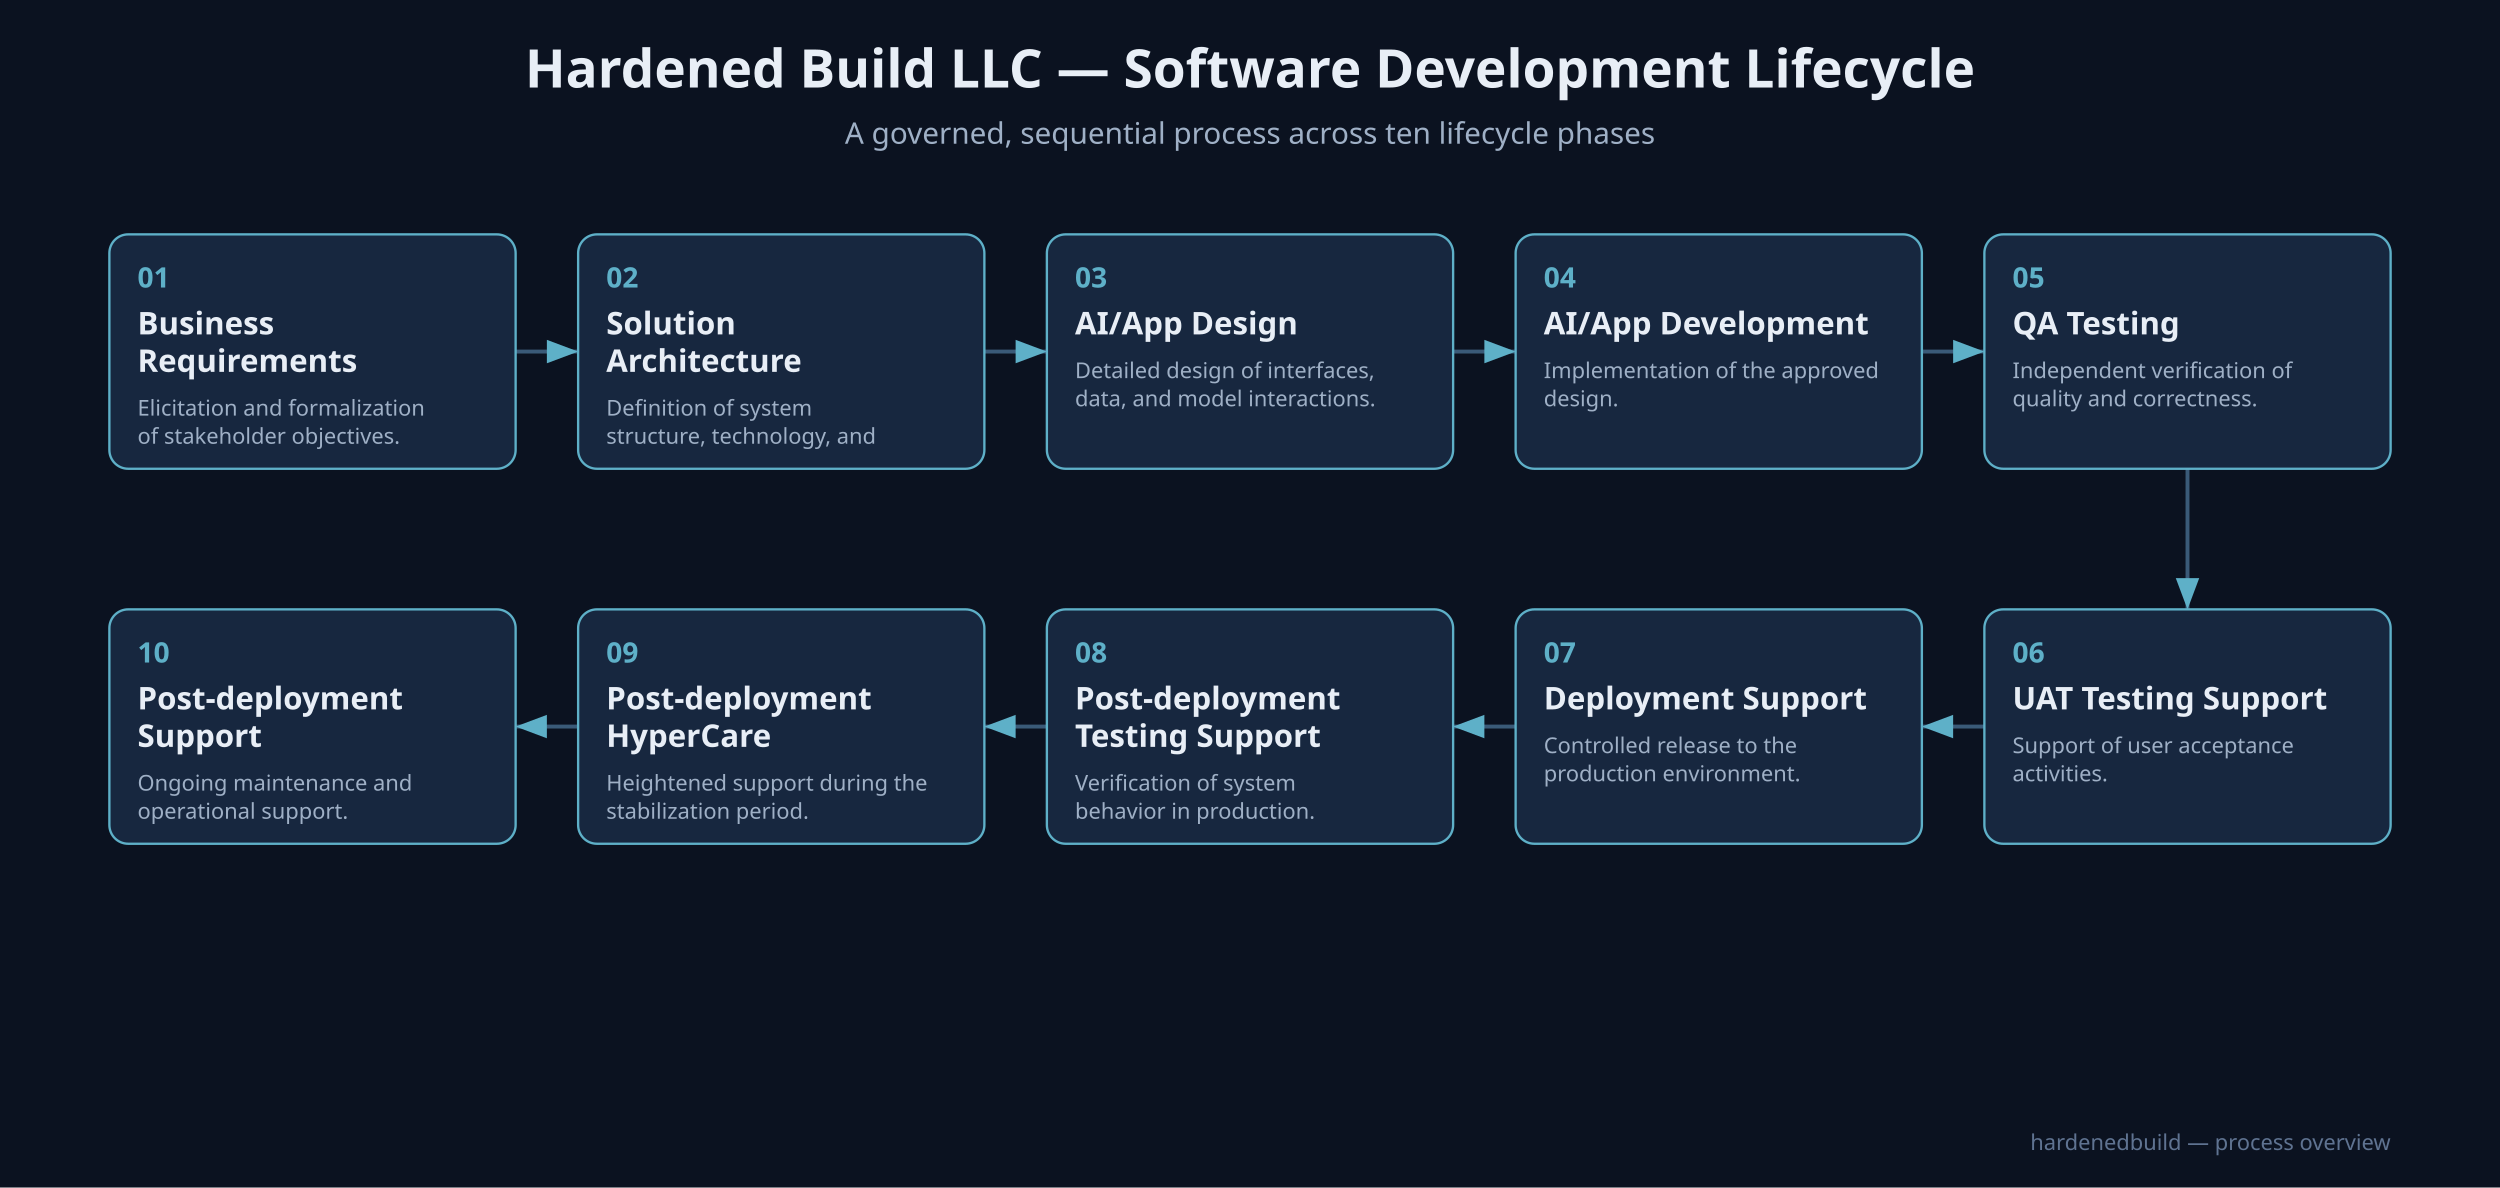
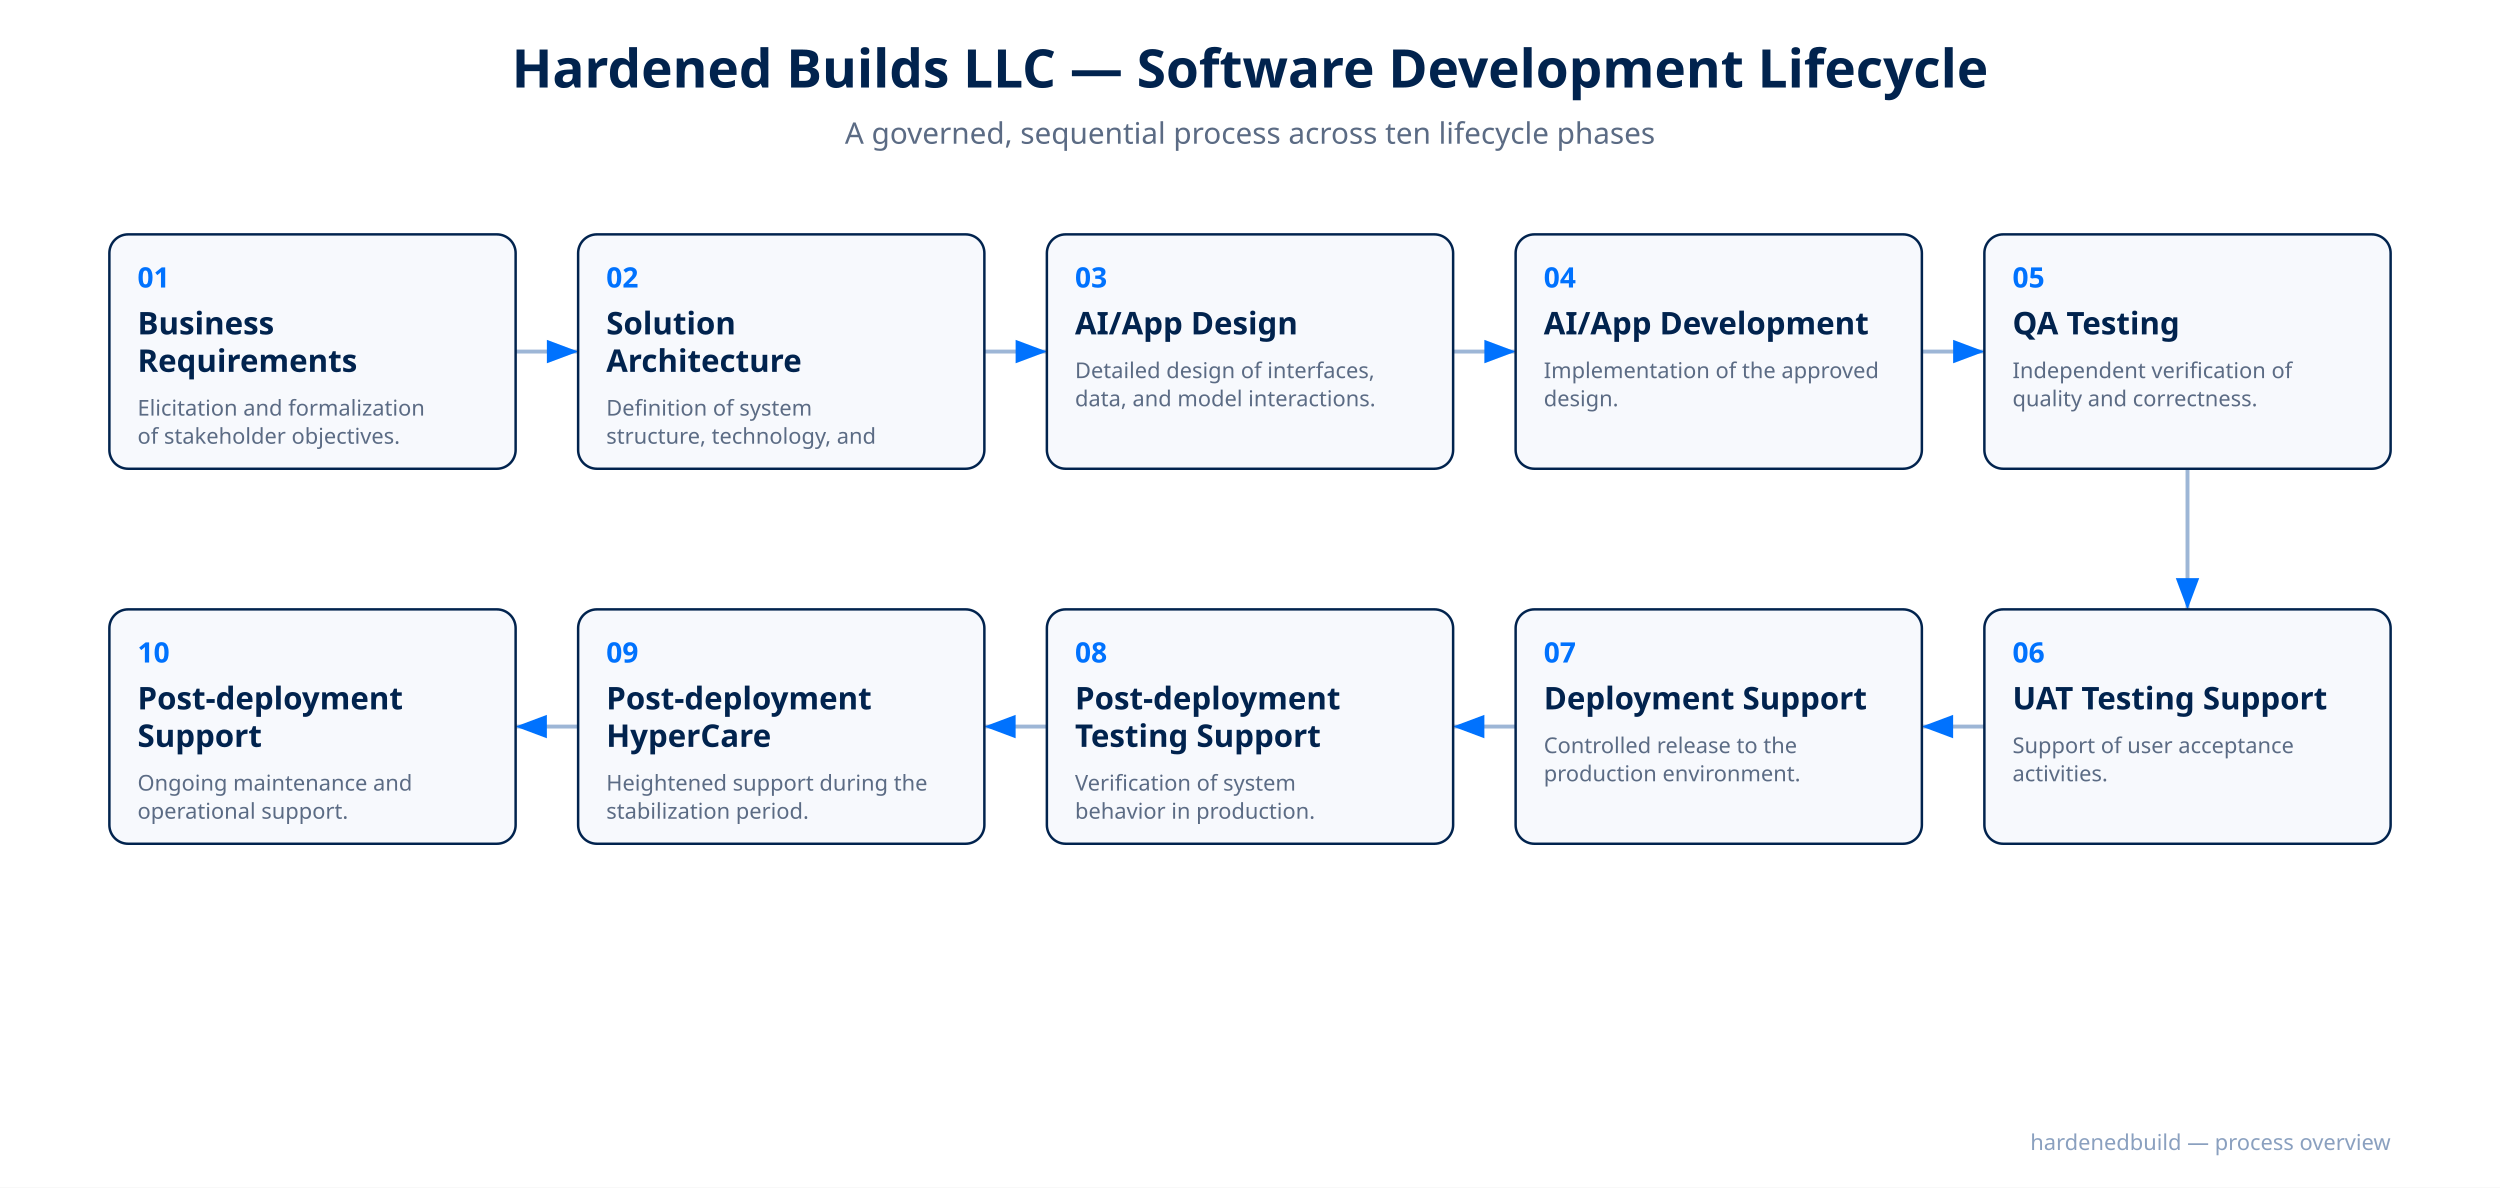
- <svg xmlns="http://www.w3.org/2000/svg" viewBox="0 0 1600 760" font-family="Calibri, Segoe UI, sans-serif" role="img" aria-label="Hardened Build LLC software development lifecycle process overview">
-   <rect width="1600" height="760" fill="#0b1220" />
-   <text x="800.0" y="56" fill="#e8eef6" font-size="34" font-weight="700" text-anchor="middle">Hardened Build LLC — Software Development Lifecycle</text>
-   <text x="800.0" y="92" fill="#9fb0c6" font-size="19" text-anchor="middle">A governed, sequential process across ten lifecycle phases</text>
+ <svg xmlns="http://www.w3.org/2000/svg" viewBox="0 0 1600 760" font-family="Calibri, Segoe UI, sans-serif" role="img" aria-label="Hardened Builds LLC software development lifecycle process overview">
+   <rect width="1600" height="760" fill="#ffffff" />
+   <text x="800.0" y="56" fill="#01234e" font-size="34" font-weight="700" text-anchor="middle">Hardened Builds LLC — Software Development Lifecycle</text>
+   <text x="800.0" y="92" fill="#5b6b84" font-size="19" text-anchor="middle">A governed, sequential process across ten lifecycle phases</text>
  <defs>
    <marker id="arr" markerWidth="10" markerHeight="10" refX="8" refY="3" orient="auto" markerUnits="strokeWidth">
-       <path d="M0,0 L8,3 L0,6 Z" fill="#5eb0c8" />
+       <path d="M0,0 L8,3 L0,6 Z" fill="#0072fe" />
    </marker>
  </defs>
-   <line x1="330" y1="225" x2="370" y2="225" stroke="#3a5a78" stroke-width="2.5" marker-end="url(#arr)" />
-   <line x1="630" y1="225" x2="670" y2="225" stroke="#3a5a78" stroke-width="2.5" marker-end="url(#arr)" />
-   <line x1="930" y1="225" x2="970" y2="225" stroke="#3a5a78" stroke-width="2.5" marker-end="url(#arr)" />
-   <line x1="1230" y1="225" x2="1270" y2="225" stroke="#3a5a78" stroke-width="2.5" marker-end="url(#arr)" />
-   <line x1="1400" y1="300" x2="1400" y2="390" stroke="#3a5a78" stroke-width="2.5" marker-end="url(#arr)" />
-   <line x1="1270" y1="465" x2="1230" y2="465" stroke="#3a5a78" stroke-width="2.5" marker-end="url(#arr)" />
-   <line x1="970" y1="465" x2="930" y2="465" stroke="#3a5a78" stroke-width="2.5" marker-end="url(#arr)" />
-   <line x1="670" y1="465" x2="630" y2="465" stroke="#3a5a78" stroke-width="2.5" marker-end="url(#arr)" />
-   <line x1="370" y1="465" x2="330" y2="465" stroke="#3a5a78" stroke-width="2.5" marker-end="url(#arr)" />
-   <rect x="70" y="150" width="260" height="150" rx="12" fill="#17273f" stroke="#5eb0c8" stroke-width="1.5" />
-   <text x="88" y="184" fill="#5eb0c8" font-size="18" font-weight="700">01</text>
-   <text x="88" y="214" fill="#e8eef6" font-size="20" font-weight="700">Business</text>
-   <text x="88" y="238" fill="#e8eef6" font-size="20" font-weight="700">Requirements</text>
-   <text x="88" y="266" fill="#9fb0c6" font-size="14">Elicitation and formalization</text>
-   <text x="88" y="284" fill="#9fb0c6" font-size="14">of stakeholder objectives.</text>
-   <rect x="370" y="150" width="260" height="150" rx="12" fill="#17273f" stroke="#5eb0c8" stroke-width="1.5" />
-   <text x="388" y="184" fill="#5eb0c8" font-size="18" font-weight="700">02</text>
-   <text x="388" y="214" fill="#e8eef6" font-size="20" font-weight="700">Solution</text>
-   <text x="388" y="238" fill="#e8eef6" font-size="20" font-weight="700">Architecture</text>
-   <text x="388" y="266" fill="#9fb0c6" font-size="14">Definition of system</text>
-   <text x="388" y="284" fill="#9fb0c6" font-size="14">structure, technology, and</text>
-   <rect x="670" y="150" width="260" height="150" rx="12" fill="#17273f" stroke="#5eb0c8" stroke-width="1.5" />
-   <text x="688" y="184" fill="#5eb0c8" font-size="18" font-weight="700">03</text>
-   <text x="688" y="214" fill="#e8eef6" font-size="20" font-weight="700">AI/App Design</text>
-   <text x="688" y="242" fill="#9fb0c6" font-size="14">Detailed design of interfaces,</text>
-   <text x="688" y="260" fill="#9fb0c6" font-size="14">data, and model interactions.</text>
-   <rect x="970" y="150" width="260" height="150" rx="12" fill="#17273f" stroke="#5eb0c8" stroke-width="1.5" />
-   <text x="988" y="184" fill="#5eb0c8" font-size="18" font-weight="700">04</text>
-   <text x="988" y="214" fill="#e8eef6" font-size="20" font-weight="700">AI/App Development</text>
-   <text x="988" y="242" fill="#9fb0c6" font-size="14">Implementation of the approved</text>
-   <text x="988" y="260" fill="#9fb0c6" font-size="14">design.</text>
-   <rect x="1270" y="150" width="260" height="150" rx="12" fill="#17273f" stroke="#5eb0c8" stroke-width="1.5" />
-   <text x="1288" y="184" fill="#5eb0c8" font-size="18" font-weight="700">05</text>
-   <text x="1288" y="214" fill="#e8eef6" font-size="20" font-weight="700">QA Testing</text>
-   <text x="1288" y="242" fill="#9fb0c6" font-size="14">Independent verification of</text>
-   <text x="1288" y="260" fill="#9fb0c6" font-size="14">quality and correctness.</text>
-   <rect x="1270" y="390" width="260" height="150" rx="12" fill="#17273f" stroke="#5eb0c8" stroke-width="1.5" />
-   <text x="1288" y="424" fill="#5eb0c8" font-size="18" font-weight="700">06</text>
-   <text x="1288" y="454" fill="#e8eef6" font-size="20" font-weight="700">UAT Testing Support</text>
-   <text x="1288" y="482" fill="#9fb0c6" font-size="14">Support of user acceptance</text>
-   <text x="1288" y="500" fill="#9fb0c6" font-size="14">activities.</text>
-   <rect x="970" y="390" width="260" height="150" rx="12" fill="#17273f" stroke="#5eb0c8" stroke-width="1.5" />
-   <text x="988" y="424" fill="#5eb0c8" font-size="18" font-weight="700">07</text>
-   <text x="988" y="454" fill="#e8eef6" font-size="20" font-weight="700">Deployment Support</text>
-   <text x="988" y="482" fill="#9fb0c6" font-size="14">Controlled release to the</text>
-   <text x="988" y="500" fill="#9fb0c6" font-size="14">production environment.</text>
-   <rect x="670" y="390" width="260" height="150" rx="12" fill="#17273f" stroke="#5eb0c8" stroke-width="1.5" />
-   <text x="688" y="424" fill="#5eb0c8" font-size="18" font-weight="700">08</text>
-   <text x="688" y="454" fill="#e8eef6" font-size="20" font-weight="700">Post-deployment</text>
-   <text x="688" y="478" fill="#e8eef6" font-size="20" font-weight="700">Testing Support</text>
-   <text x="688" y="506" fill="#9fb0c6" font-size="14">Verification of system</text>
-   <text x="688" y="524" fill="#9fb0c6" font-size="14">behavior in production.</text>
-   <rect x="370" y="390" width="260" height="150" rx="12" fill="#17273f" stroke="#5eb0c8" stroke-width="1.5" />
-   <text x="388" y="424" fill="#5eb0c8" font-size="18" font-weight="700">09</text>
-   <text x="388" y="454" fill="#e8eef6" font-size="20" font-weight="700">Post-deployment</text>
-   <text x="388" y="478" fill="#e8eef6" font-size="20" font-weight="700">HyperCare</text>
-   <text x="388" y="506" fill="#9fb0c6" font-size="14">Heightened support during the</text>
-   <text x="388" y="524" fill="#9fb0c6" font-size="14">stabilization period.</text>
-   <rect x="70" y="390" width="260" height="150" rx="12" fill="#17273f" stroke="#5eb0c8" stroke-width="1.5" />
-   <text x="88" y="424" fill="#5eb0c8" font-size="18" font-weight="700">10</text>
-   <text x="88" y="454" fill="#e8eef6" font-size="20" font-weight="700">Post-deployment</text>
-   <text x="88" y="478" fill="#e8eef6" font-size="20" font-weight="700">Support</text>
-   <text x="88" y="506" fill="#9fb0c6" font-size="14">Ongoing maintenance and</text>
-   <text x="88" y="524" fill="#9fb0c6" font-size="14">operational support.</text>
-   <text x="1530" y="736" fill="#5f7391" font-size="14" text-anchor="end">hardenedbuild — process overview</text>
+   <line x1="330" y1="225" x2="370" y2="225" stroke="#9db6d6" stroke-width="2.5" marker-end="url(#arr)" />
+   <line x1="630" y1="225" x2="670" y2="225" stroke="#9db6d6" stroke-width="2.5" marker-end="url(#arr)" />
+   <line x1="930" y1="225" x2="970" y2="225" stroke="#9db6d6" stroke-width="2.5" marker-end="url(#arr)" />
+   <line x1="1230" y1="225" x2="1270" y2="225" stroke="#9db6d6" stroke-width="2.5" marker-end="url(#arr)" />
+   <line x1="1400" y1="300" x2="1400" y2="390" stroke="#9db6d6" stroke-width="2.5" marker-end="url(#arr)" />
+   <line x1="1270" y1="465" x2="1230" y2="465" stroke="#9db6d6" stroke-width="2.5" marker-end="url(#arr)" />
+   <line x1="970" y1="465" x2="930" y2="465" stroke="#9db6d6" stroke-width="2.5" marker-end="url(#arr)" />
+   <line x1="670" y1="465" x2="630" y2="465" stroke="#9db6d6" stroke-width="2.5" marker-end="url(#arr)" />
+   <line x1="370" y1="465" x2="330" y2="465" stroke="#9db6d6" stroke-width="2.5" marker-end="url(#arr)" />
+   <rect x="70" y="150" width="260" height="150" rx="12" fill="#f7f9fd" stroke="#01234e" stroke-width="1.6" />
+   <text x="88" y="184" fill="#0072fe" font-size="18" font-weight="700">01</text>
+   <text x="88" y="214" fill="#01234e" font-size="20" font-weight="700">Business</text>
+   <text x="88" y="238" fill="#01234e" font-size="20" font-weight="700">Requirements</text>
+   <text x="88" y="266" fill="#5b6b84" font-size="14">Elicitation and formalization</text>
+   <text x="88" y="284" fill="#5b6b84" font-size="14">of stakeholder objectives.</text>
+   <rect x="370" y="150" width="260" height="150" rx="12" fill="#f7f9fd" stroke="#01234e" stroke-width="1.6" />
+   <text x="388" y="184" fill="#0072fe" font-size="18" font-weight="700">02</text>
+   <text x="388" y="214" fill="#01234e" font-size="20" font-weight="700">Solution</text>
+   <text x="388" y="238" fill="#01234e" font-size="20" font-weight="700">Architecture</text>
+   <text x="388" y="266" fill="#5b6b84" font-size="14">Definition of system</text>
+   <text x="388" y="284" fill="#5b6b84" font-size="14">structure, technology, and</text>
+   <rect x="670" y="150" width="260" height="150" rx="12" fill="#f7f9fd" stroke="#01234e" stroke-width="1.6" />
+   <text x="688" y="184" fill="#0072fe" font-size="18" font-weight="700">03</text>
+   <text x="688" y="214" fill="#01234e" font-size="20" font-weight="700">AI/App Design</text>
+   <text x="688" y="242" fill="#5b6b84" font-size="14">Detailed design of interfaces,</text>
+   <text x="688" y="260" fill="#5b6b84" font-size="14">data, and model interactions.</text>
+   <rect x="970" y="150" width="260" height="150" rx="12" fill="#f7f9fd" stroke="#01234e" stroke-width="1.6" />
+   <text x="988" y="184" fill="#0072fe" font-size="18" font-weight="700">04</text>
+   <text x="988" y="214" fill="#01234e" font-size="20" font-weight="700">AI/App Development</text>
+   <text x="988" y="242" fill="#5b6b84" font-size="14">Implementation of the approved</text>
+   <text x="988" y="260" fill="#5b6b84" font-size="14">design.</text>
+   <rect x="1270" y="150" width="260" height="150" rx="12" fill="#f7f9fd" stroke="#01234e" stroke-width="1.6" />
+   <text x="1288" y="184" fill="#0072fe" font-size="18" font-weight="700">05</text>
+   <text x="1288" y="214" fill="#01234e" font-size="20" font-weight="700">QA Testing</text>
+   <text x="1288" y="242" fill="#5b6b84" font-size="14">Independent verification of</text>
+   <text x="1288" y="260" fill="#5b6b84" font-size="14">quality and correctness.</text>
+   <rect x="1270" y="390" width="260" height="150" rx="12" fill="#f7f9fd" stroke="#01234e" stroke-width="1.6" />
+   <text x="1288" y="424" fill="#0072fe" font-size="18" font-weight="700">06</text>
+   <text x="1288" y="454" fill="#01234e" font-size="20" font-weight="700">UAT Testing Support</text>
+   <text x="1288" y="482" fill="#5b6b84" font-size="14">Support of user acceptance</text>
+   <text x="1288" y="500" fill="#5b6b84" font-size="14">activities.</text>
+   <rect x="970" y="390" width="260" height="150" rx="12" fill="#f7f9fd" stroke="#01234e" stroke-width="1.6" />
+   <text x="988" y="424" fill="#0072fe" font-size="18" font-weight="700">07</text>
+   <text x="988" y="454" fill="#01234e" font-size="20" font-weight="700">Deployment Support</text>
+   <text x="988" y="482" fill="#5b6b84" font-size="14">Controlled release to the</text>
+   <text x="988" y="500" fill="#5b6b84" font-size="14">production environment.</text>
+   <rect x="670" y="390" width="260" height="150" rx="12" fill="#f7f9fd" stroke="#01234e" stroke-width="1.6" />
+   <text x="688" y="424" fill="#0072fe" font-size="18" font-weight="700">08</text>
+   <text x="688" y="454" fill="#01234e" font-size="20" font-weight="700">Post-deployment</text>
+   <text x="688" y="478" fill="#01234e" font-size="20" font-weight="700">Testing Support</text>
+   <text x="688" y="506" fill="#5b6b84" font-size="14">Verification of system</text>
+   <text x="688" y="524" fill="#5b6b84" font-size="14">behavior in production.</text>
+   <rect x="370" y="390" width="260" height="150" rx="12" fill="#f7f9fd" stroke="#01234e" stroke-width="1.6" />
+   <text x="388" y="424" fill="#0072fe" font-size="18" font-weight="700">09</text>
+   <text x="388" y="454" fill="#01234e" font-size="20" font-weight="700">Post-deployment</text>
+   <text x="388" y="478" fill="#01234e" font-size="20" font-weight="700">HyperCare</text>
+   <text x="388" y="506" fill="#5b6b84" font-size="14">Heightened support during the</text>
+   <text x="388" y="524" fill="#5b6b84" font-size="14">stabilization period.</text>
+   <rect x="70" y="390" width="260" height="150" rx="12" fill="#f7f9fd" stroke="#01234e" stroke-width="1.6" />
+   <text x="88" y="424" fill="#0072fe" font-size="18" font-weight="700">10</text>
+   <text x="88" y="454" fill="#01234e" font-size="20" font-weight="700">Post-deployment</text>
+   <text x="88" y="478" fill="#01234e" font-size="20" font-weight="700">Support</text>
+   <text x="88" y="506" fill="#5b6b84" font-size="14">Ongoing maintenance and</text>
+   <text x="88" y="524" fill="#5b6b84" font-size="14">operational support.</text>
+   <text x="1530" y="736" fill="#8aa0bf" font-size="14" text-anchor="end">hardenedbuild — process overview</text>
</svg>
